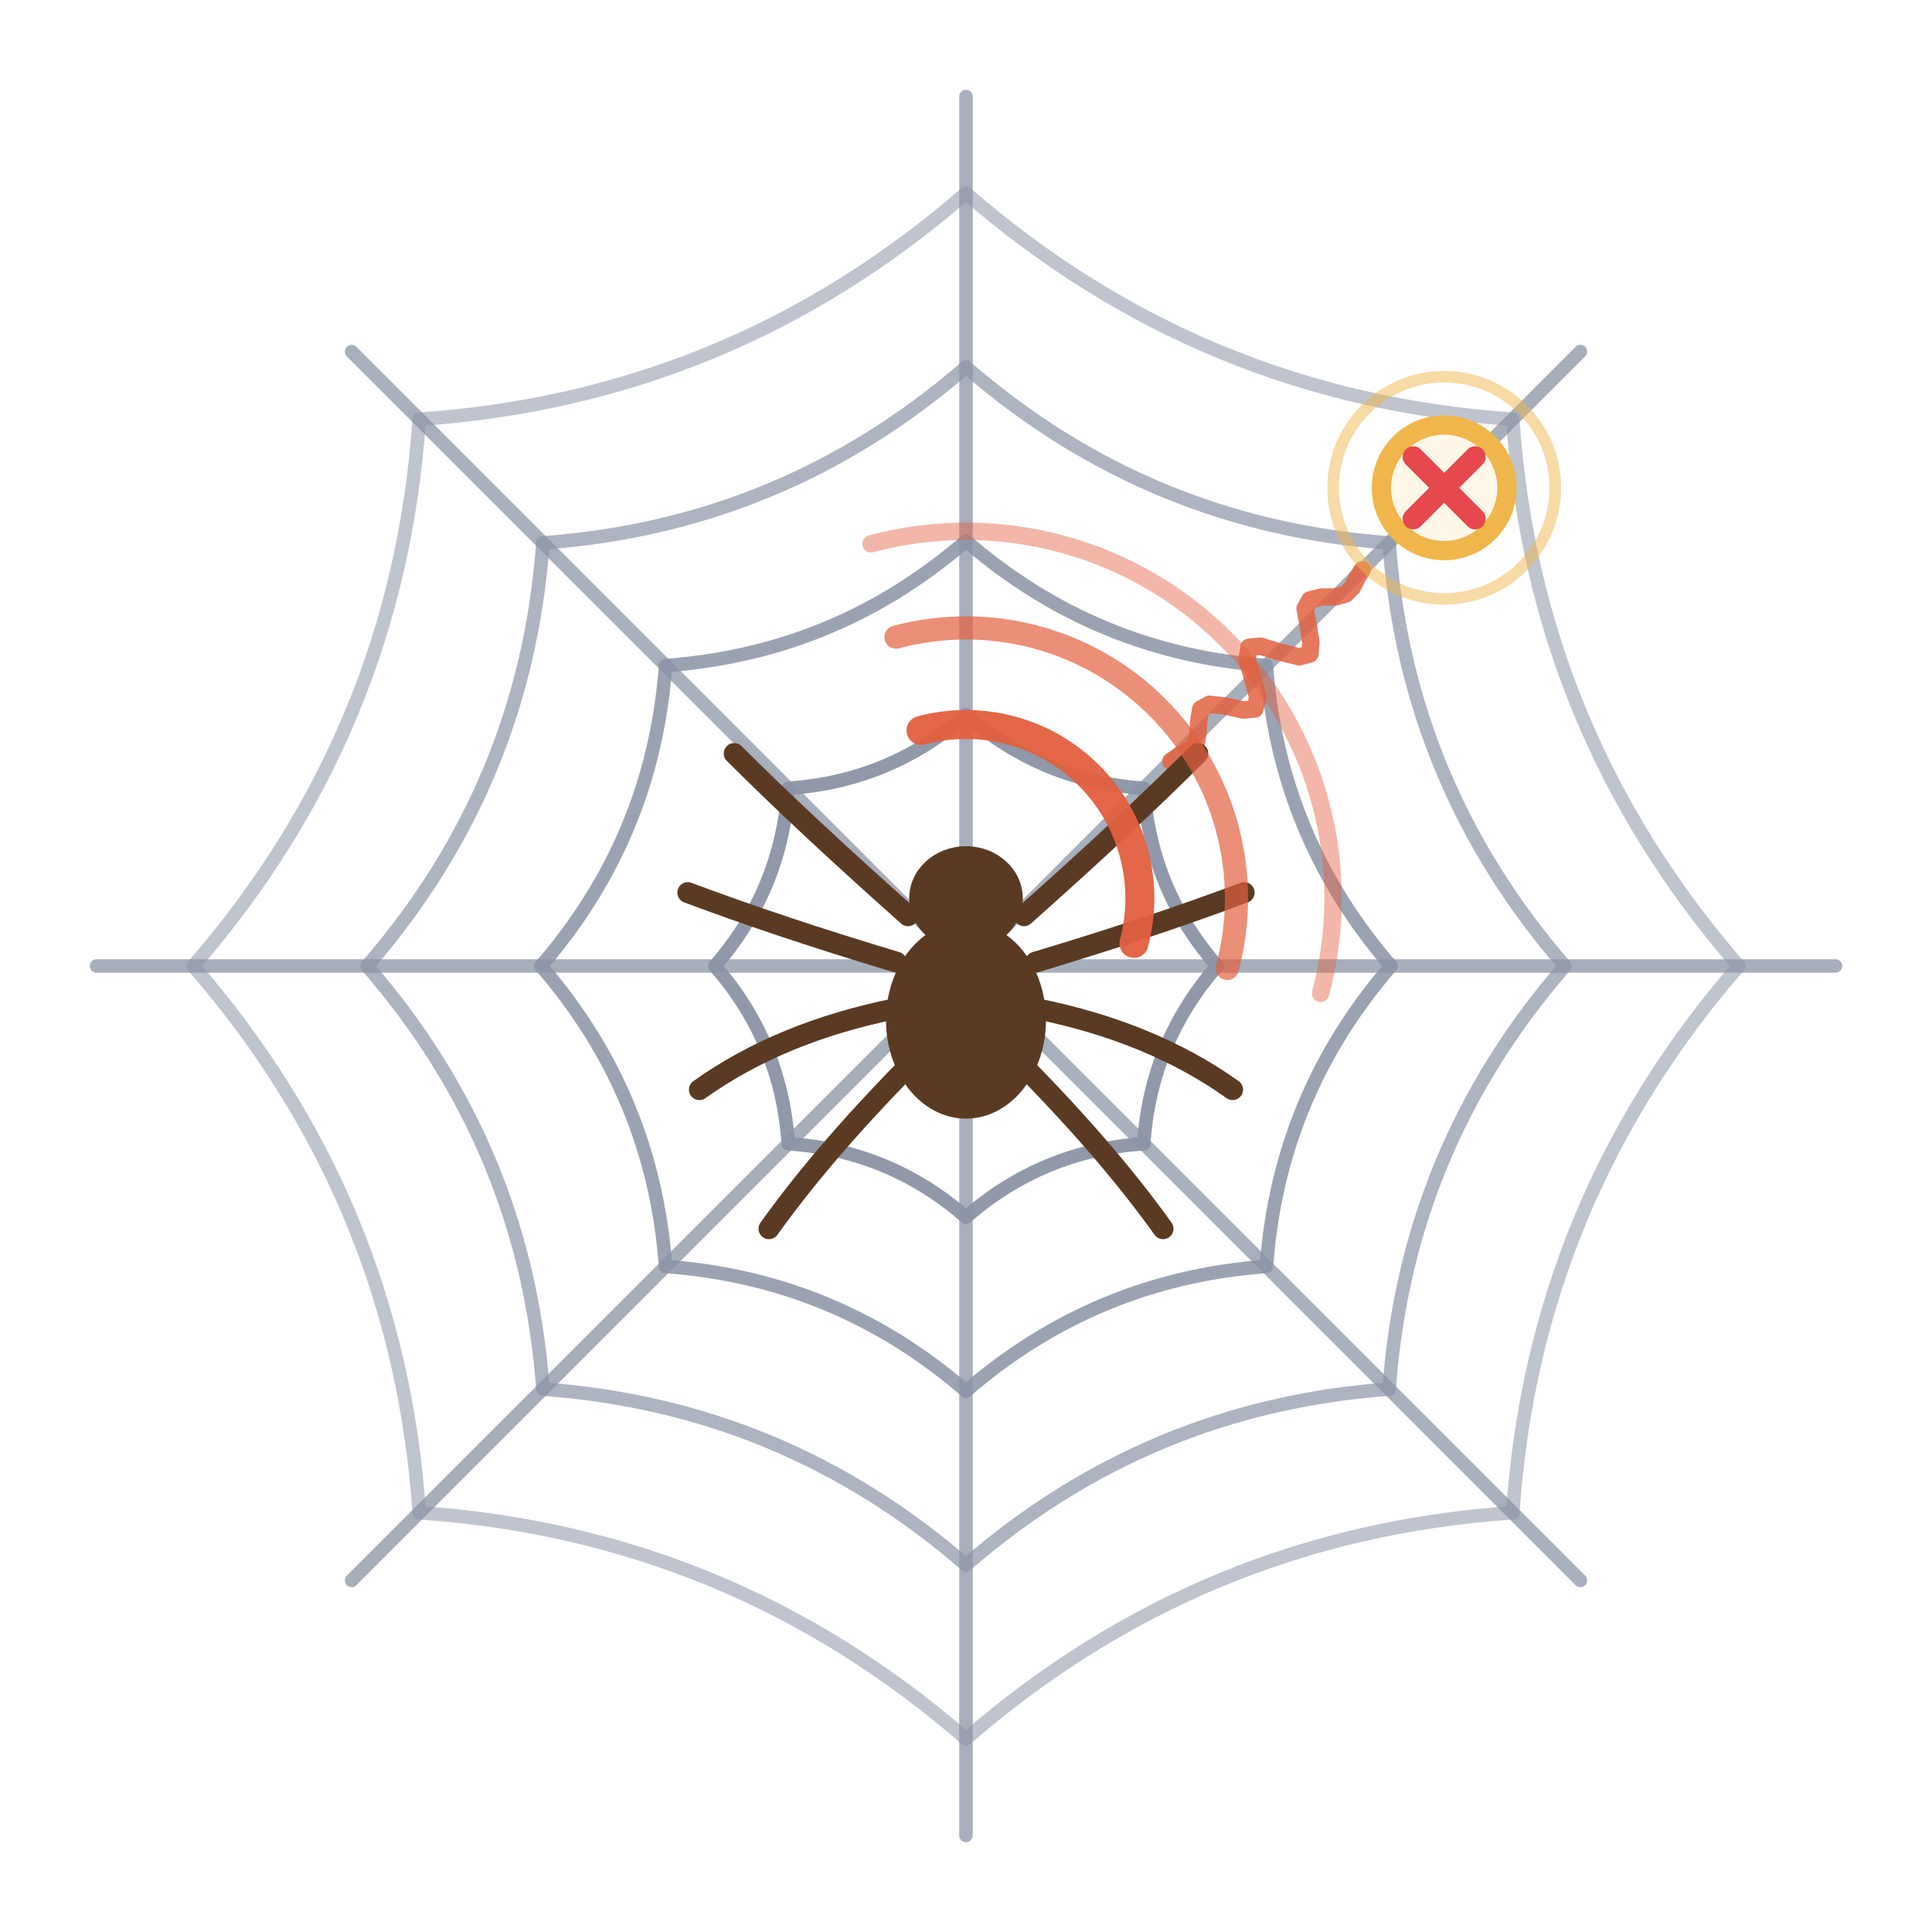
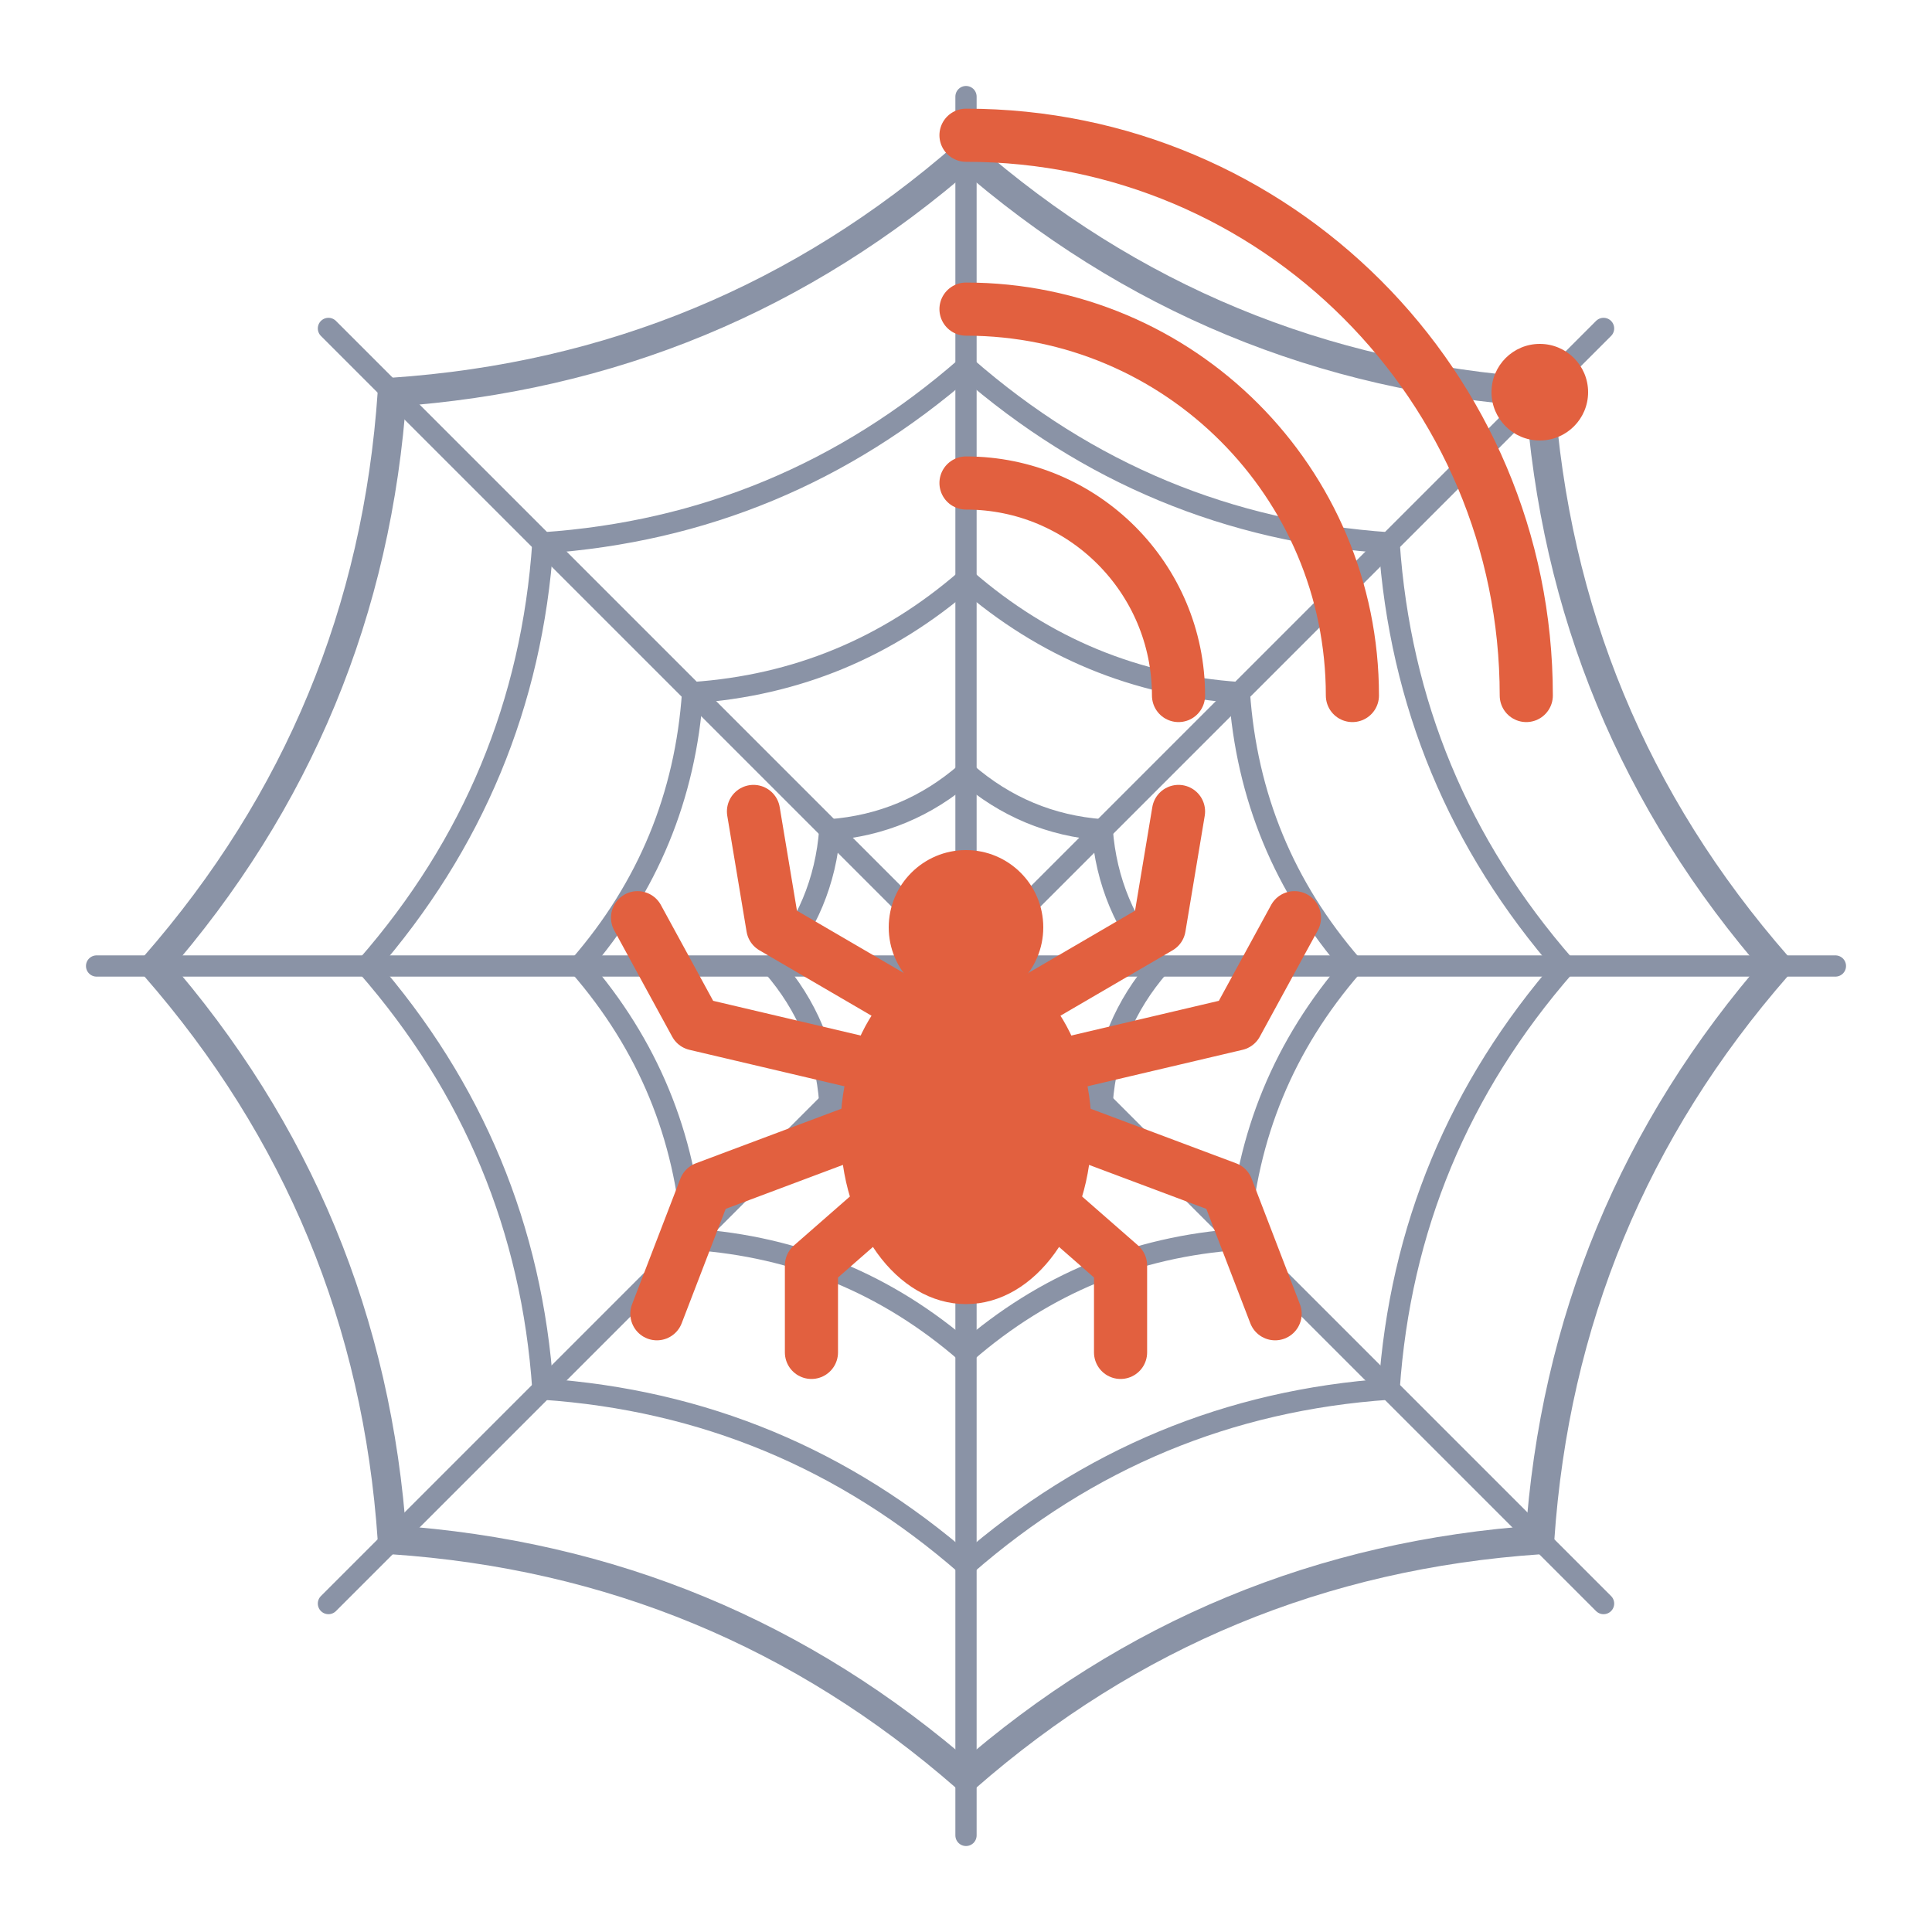
<svg xmlns="http://www.w3.org/2000/svg" viewBox="0 0 200 200" width="200" height="200" role="img" aria-label="Spider Sense">
-   <g fill="none" stroke="#8a93a6" stroke-width="1.4" stroke-linecap="round" stroke-linejoin="round">
-     <g opacity="0.75">
-       <path d="M 100.0 100.0 L 100.0 10.0" />
-       <path d="M 100.0 100.0 L 163.6 36.4" />
-       <path d="M 100.0 100.0 L 190.0 100.0" />
-       <path d="M 100.0 100.0 L 163.6 163.6" />
-       <path d="M 100.0 100.0 L 100.0 190.0" />
-       <path d="M 100.0 100.0 L 36.4 163.6" />
-       <path d="M 100.0 100.0 L 10.0 100.0" />
-       <path d="M 100.0 100.0 L 36.4 36.4" />
-     </g>
-     <path opacity="0.95" d="M 100.0 74.0 Q 107.9 80.9 118.4 81.6 Q 119.1 92.1 126.0 100.0 Q 119.1 107.9 118.4 118.4 Q 107.9 119.1 100.0 126.0 Q 92.1 119.1 81.6 118.4 Q 80.9 107.9 74.0 100.0 Q 80.9 92.1 81.6 81.6 Q 92.1 80.9 100.0 74.0 Z" />
-     <path opacity="0.85" d="M 100.0 56.0 Q 113.4 67.6 131.1 68.9 Q 132.4 86.6 144.0 100.0 Q 132.4 113.4 131.1 131.1 Q 113.4 132.4 100.0 144.0 Q 86.6 132.4 68.9 131.1 Q 67.6 113.4 56.0 100.0 Q 67.6 86.6 68.9 68.9 Q 86.6 67.6 100.0 56.0 Z" />
-     <path opacity="0.7" d="M 100.0 38.0 Q 118.9 54.4 143.8 56.2 Q 145.6 81.1 162.0 100.0 Q 145.6 118.9 143.8 143.8 Q 118.9 145.6 100.0 162.0 Q 81.1 145.6 56.2 143.8 Q 54.4 118.9 38.0 100.0 Q 54.4 81.1 56.2 56.2 Q 81.1 54.4 100.0 38.0 Z" />
-     <path opacity="0.55" d="M 100.0 20.0 Q 124.4 41.2 156.6 43.4 Q 158.8 75.6 180.0 100.0 Q 158.8 124.4 156.6 156.6 Q 124.4 158.8 100.0 180.0 Q 75.6 158.8 43.4 156.6 Q 41.2 124.4 20.0 100.0 Q 41.2 75.6 43.4 43.4 Q 75.6 41.2 100.0 20.0 Z" />
+   <g fill="none" stroke="#8a93a6" stroke-width="2.2" stroke-linecap="round" stroke-linejoin="round">
+     <path d="M100 10V190 M10 100H190 M34 34L166 166 M166 34L34 166" />
+     <path d="M100 80 Q106.1 85.3 114.1 85.9 Q114.7 93.9 120 100 Q114.7 106.1 114.1 114.1 Q106.1 114.7 100 120 Q93.9 114.7 85.9 114.1 Q85.3 106.1 80 100 Q85.3 93.9 85.9 85.9 Q93.9 85.3 100 80Z" />
+     <path d="M100 60 Q112.2 70.6 128.3 71.7 Q129.4 87.8 140 100 Q129.4 112.2 128.3 128.3 Q112.2 129.4 100 140 Q87.8 129.4 71.7 128.3 Q70.6 112.2 60 100 Q70.6 87.8 71.7 71.7 Q87.8 70.6 100 60Z" />
+     <path d="M100 38 Q118.9 54.5 143.8 56.2 Q145.5 81.1 162 100 Q145.5 118.9 143.8 143.8 Q118.9 145.5 100 162 Q81.1 145.5 56.2 143.8 Q54.5 118.9 38 100 Q54.5 81.1 56.2 56.2 Q81.1 54.5 100 38Z" />
+     <path d="M100 16 Q125.5 38.3 159.4 40.6 Q161.7 74.5 184 100 Q161.7 125.5 159.4 159.4 Q125.5 161.7 100 184 Q74.5 161.7 40.6 159.4 Q38.3 125.5 16 100 Q38.3 74.5 40.6 40.6 Q74.5 38.3 100 16Z" stroke-width="3" />
  </g>
-   <path class="tremor" fill="none" stroke="#e2603f" stroke-width="1.8" stroke-linecap="round" stroke-linejoin="round" opacity="0.85" d="M 121.2 78.8 L 122.1 78.2 L 123.0 77.8 L 123.8 77.1 L 124.0 76.0 L 124.1 74.6 L 124.3 73.4 L 125.2 72.9 L 126.9 73.1 L 128.7 73.5 L 129.9 73.4 L 130.2 72.2 L 129.7 70.3 L 129.1 68.3 L 129.3 67.0 L 130.5 66.9 L 132.5 67.5 L 134.5 68.0 L 135.6 67.7 L 135.7 66.5 L 135.4 64.6 L 135.1 63.0 L 135.6 62.1 L 136.8 61.8 L 138.2 61.8 L 139.3 61.5 L 140.0 60.8 L 140.5 59.8 L 141.0 59.0" />
-   <g class="anomaly" transform="translate(149.5 50.5)">
-     <circle r="11.5" fill="none" stroke="#f0b64b" stroke-width="1.2" opacity="0.5" />
-     <circle r="6.5" fill="#fff7e8" stroke="#f0b64b" stroke-width="2" />
-     <path d="M -3.2 -3.2 L 3.2 3.2 M 3.2 -3.2 L -3.2 3.2" fill="none" stroke="#e5484d" stroke-width="2.2" stroke-linecap="round" />
+   <g fill="none" stroke="#e2603f" stroke-width="5.5" stroke-linecap="round" stroke-linejoin="round">
+     <path d="M92 103L80 96L78 84 M89 110L72 106L66 95 M89 117L73 123L68 136 M92 124L84 131L84 140" />
+     <path d="M108 103L120 96L122 84 M111 110L128 106L134 95 M111 117L127 123L132 136 M108 124L116 131L116 140" />
  </g>
-   <g stroke="#5a3a22" fill="#5a3a22" transform="translate(100 102) scale(1.2) translate(-100 -102)">
-     <g fill="none" stroke-width="1.8" stroke-linecap="round">
-       <path d="M 105 96 Q 114 88 120 82" />
-       <path d="M 106 100 Q 116 97 124 94" />
-       <path d="M 106 104 Q 116 106 123 111" />
-       <path d="M 104 108 Q 112 116 117 123" />
-       <path d="M 95 96 Q 86 88 80 82" />
-       <path d="M 94 100 Q 84 97 76 94" />
-       <path d="M 94 104 Q 84 106 77 111" />
-       <path d="M 96 108 Q 88 116 83 123" />
-     </g>
-     <ellipse cx="100" cy="105" rx="6.4" ry="8" />
-     <ellipse cx="100" cy="94.5" rx="4.4" ry="4" />
+   <g fill="#e2603f">
+     <circle cx="100" cy="96" r="8" />
+     <ellipse cx="100" cy="117" rx="13" ry="18" />
  </g>
-   <g class="sense-arcs" fill="none" stroke="#e2603f" stroke-linecap="round" transform="rotate(45 100 93)">
-     <path d="M 84.412 84 A 18 18 0 0 1 115.588 84" stroke-width="3" opacity="0.95" />
-     <path d="M 75.752 79 A 28 28 0 0 1 124.248 79" stroke-width="2.4" opacity="0.7" />
-     <path d="M 67.091 74 A 38 38 0 0 1 132.909 74" stroke-width="1.8" opacity="0.45" />
+   <g class="sense-arcs" fill="none" stroke="#e2603f" stroke-width="5.5" stroke-linecap="round">
+     <path d="M100 50A22 22 0 0 1 122 72" />
+     <path d="M100 32A40 40 0 0 1 140 72" />
+     <path d="M100 14A58 58 0 0 1 158 72" />
  </g>
+   <circle class="anomaly" cx="159.4" cy="40.6" r="5" fill="#e2603f" />
</svg>
